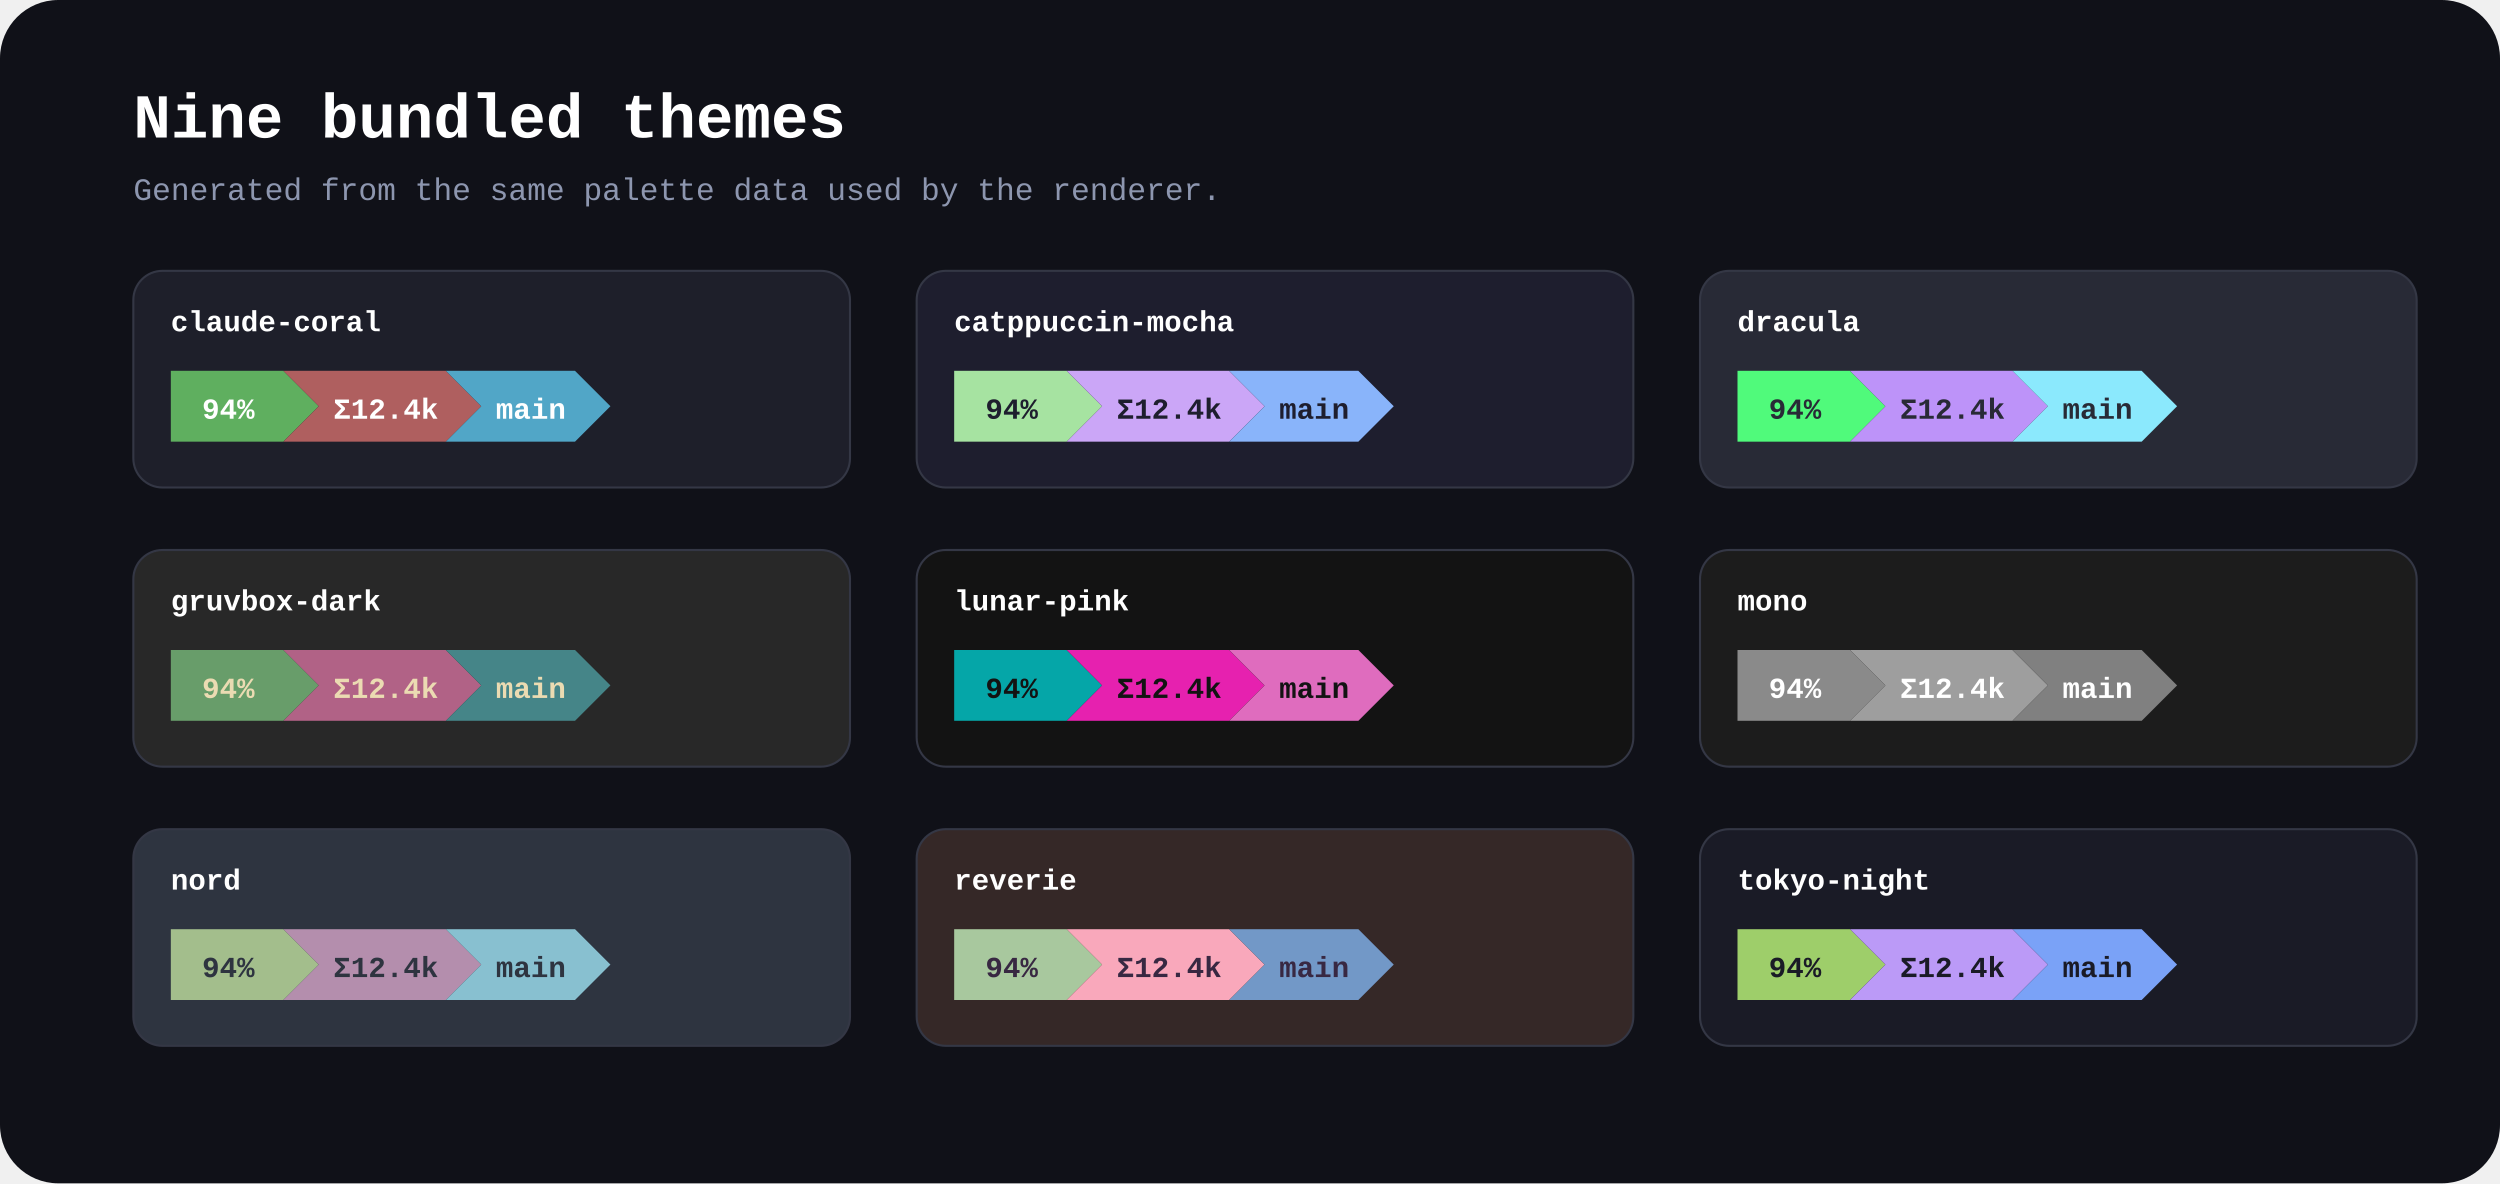
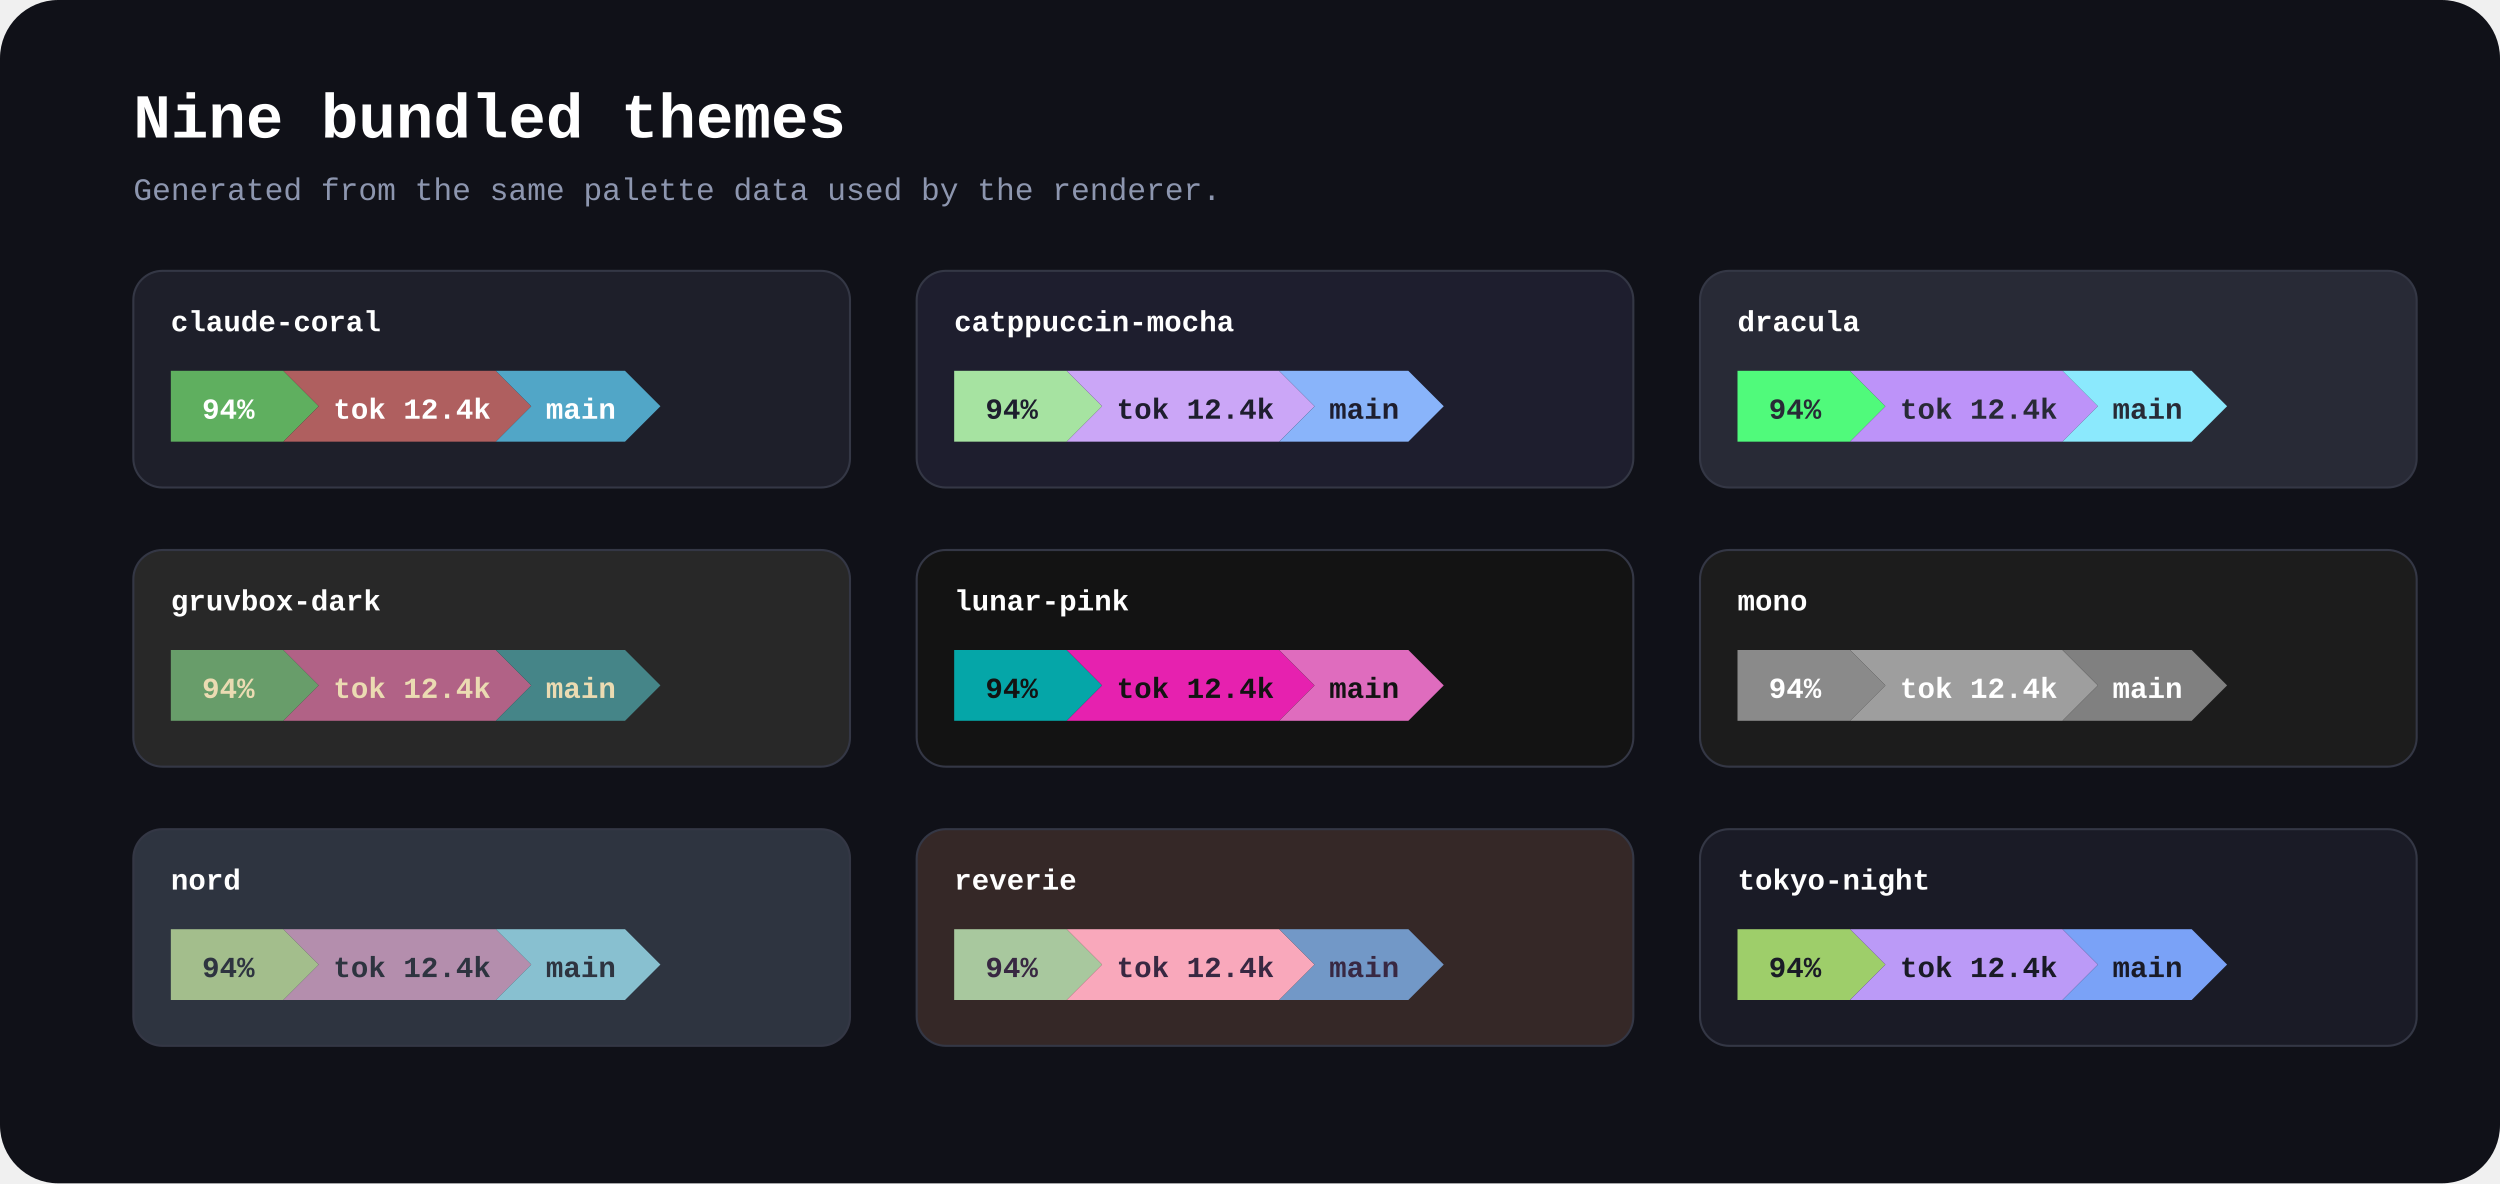
<svg xmlns="http://www.w3.org/2000/svg" width="1200" height="568" viewBox="0 0 1200 568" role="img" aria-labelledby="title desc">
  <style>
text { font-family: ui-monospace, SFMono-Regular, Menlo, Consolas, "Liberation Mono", monospace; }
</style>
  <rect width="1200" height="568" rx="28" fill="#101118" />
  <text x="64" y="66" fill="#ffffff" font-size="30" font-weight="800">Nine bundled themes</text>
  <text x="64" y="96" fill="#8d96af" font-size="15">Generated from the same palette data used by the renderer.</text>
  <rect x="64" y="130" width="344" height="104" rx="14" fill="#1e1f2a" stroke="#343745" />
  <text x="82" y="159" fill="#ffffff" font-size="14" font-weight="700">claude-coral</text>
  <path d="M 82 178 H 136 L 153 195 L 136 212 H 82 Z" fill="#5faf5f" />
  <text x="97" y="201" fill="#ffffff" font-size="14" font-weight="700">94%</text>
-   <path d="M 136 178 L 153 195 L 136 212 H 214 L 231 195 L 214 178 Z" fill="#af5f5f" />
-   <text x="160" y="201" fill="#ffffff" font-size="14" font-weight="700">Σ12.4k</text>
-   <path d="M 214 178 L 231 195 L 214 212 H 276 L 293 195 L 276 178 Z" fill="#51a6c7" />
-   <text x="238" y="201" fill="#ffffff" font-size="14" font-weight="700">main</text>
+   <path d="M 136 178 L 153 195 L 136 212 H 238 L 255 195 L 238 178 Z" fill="#af5f5f" />
+   <text x="160" y="201" fill="#ffffff" font-size="14" font-weight="700">tok 12.4k</text>
+   <path d="M 238 178 L 255 195 L 238 212 H 300 L 317 195 L 300 178 Z" fill="#51a6c7" />
+   <text x="262" y="201" fill="#ffffff" font-size="14" font-weight="700">main</text>
  <rect x="440" y="130" width="344" height="104" rx="14" fill="#1e1e2e" stroke="#343745" />
  <text x="458" y="159" fill="#ffffff" font-size="14" font-weight="700">catppuccin-mocha</text>
  <path d="M 458 178 H 512 L 529 195 L 512 212 H 458 Z" fill="#a6e3a1" />
  <text x="473" y="201" fill="#1e1e2e" font-size="14" font-weight="700">94%</text>
-   <path d="M 512 178 L 529 195 L 512 212 H 590 L 607 195 L 590 178 Z" fill="#cba6f7" />
-   <text x="536" y="201" fill="#1e1e2e" font-size="14" font-weight="700">Σ12.4k</text>
-   <path d="M 590 178 L 607 195 L 590 212 H 652 L 669 195 L 652 178 Z" fill="#89b4fa" />
-   <text x="614" y="201" fill="#1e1e2e" font-size="14" font-weight="700">main</text>
+   <path d="M 512 178 L 529 195 L 512 212 H 614 L 631 195 L 614 178 Z" fill="#cba6f7" />
+   <text x="536" y="201" fill="#1e1e2e" font-size="14" font-weight="700">tok 12.4k</text>
+   <path d="M 614 178 L 631 195 L 614 212 H 676 L 693 195 L 676 178 Z" fill="#89b4fa" />
+   <text x="638" y="201" fill="#1e1e2e" font-size="14" font-weight="700">main</text>
  <rect x="816" y="130" width="344" height="104" rx="14" fill="#282a36" stroke="#343745" />
  <text x="834" y="159" fill="#ffffff" font-size="14" font-weight="700">dracula</text>
  <path d="M 834 178 H 888 L 905 195 L 888 212 H 834 Z" fill="#50fa7b" />
  <text x="849" y="201" fill="#282a36" font-size="14" font-weight="700">94%</text>
-   <path d="M 888 178 L 905 195 L 888 212 H 966 L 983 195 L 966 178 Z" fill="#bd93f9" />
-   <text x="912" y="201" fill="#282a36" font-size="14" font-weight="700">Σ12.4k</text>
-   <path d="M 966 178 L 983 195 L 966 212 H 1028 L 1045 195 L 1028 178 Z" fill="#8be9fd" />
-   <text x="990" y="201" fill="#282a36" font-size="14" font-weight="700">main</text>
+   <path d="M 888 178 L 905 195 L 888 212 H 990 L 1007 195 L 990 178 Z" fill="#bd93f9" />
+   <text x="912" y="201" fill="#282a36" font-size="14" font-weight="700">tok 12.4k</text>
+   <path d="M 990 178 L 1007 195 L 990 212 H 1052 L 1069 195 L 1052 178 Z" fill="#8be9fd" />
+   <text x="1014" y="201" fill="#282a36" font-size="14" font-weight="700">main</text>
  <rect x="64" y="264" width="344" height="104" rx="14" fill="#282828" stroke="#343745" />
  <text x="82" y="293" fill="#ffffff" font-size="14" font-weight="700">gruvbox-dark</text>
  <path d="M 82 312 H 136 L 153 329 L 136 346 H 82 Z" fill="#689d6a" />
  <text x="97" y="335" fill="#ebdbb2" font-size="14" font-weight="700">94%</text>
-   <path d="M 136 312 L 153 329 L 136 346 H 214 L 231 329 L 214 312 Z" fill="#b16286" />
-   <text x="160" y="335" fill="#ebdbb2" font-size="14" font-weight="700">Σ12.4k</text>
-   <path d="M 214 312 L 231 329 L 214 346 H 276 L 293 329 L 276 312 Z" fill="#458588" />
-   <text x="238" y="335" fill="#ebdbb2" font-size="14" font-weight="700">main</text>
+   <path d="M 136 312 L 153 329 L 136 346 H 238 L 255 329 L 238 312 Z" fill="#b16286" />
+   <text x="160" y="335" fill="#ebdbb2" font-size="14" font-weight="700">tok 12.4k</text>
+   <path d="M 238 312 L 255 329 L 238 346 H 300 L 317 329 L 300 312 Z" fill="#458588" />
+   <text x="262" y="335" fill="#ebdbb2" font-size="14" font-weight="700">main</text>
  <rect x="440" y="264" width="344" height="104" rx="14" fill="#131313" stroke="#343745" />
  <text x="458" y="293" fill="#ffffff" font-size="14" font-weight="700">lunar-pink</text>
  <path d="M 458 312 H 512 L 529 329 L 512 346 H 458 Z" fill="#05a6a8" />
  <text x="473" y="335" fill="#131313" font-size="14" font-weight="700">94%</text>
-   <path d="M 512 312 L 529 329 L 512 346 H 590 L 607 329 L 590 312 Z" fill="#e621af" />
-   <text x="536" y="335" fill="#131313" font-size="14" font-weight="700">Σ12.4k</text>
-   <path d="M 590 312 L 607 329 L 590 346 H 652 L 669 329 L 652 312 Z" fill="#df6cbe" />
-   <text x="614" y="335" fill="#131313" font-size="14" font-weight="700">main</text>
+   <path d="M 512 312 L 529 329 L 512 346 H 614 L 631 329 L 614 312 Z" fill="#e621af" />
+   <text x="536" y="335" fill="#131313" font-size="14" font-weight="700">tok 12.4k</text>
+   <path d="M 614 312 L 631 329 L 614 346 H 676 L 693 329 L 676 312 Z" fill="#df6cbe" />
+   <text x="638" y="335" fill="#131313" font-size="14" font-weight="700">main</text>
  <rect x="816" y="264" width="344" height="104" rx="14" fill="#1c1c1c" stroke="#343745" />
  <text x="834" y="293" fill="#ffffff" font-size="14" font-weight="700">mono</text>
  <path d="M 834 312 H 888 L 905 329 L 888 346 H 834 Z" fill="#8a8a8a" />
  <text x="849" y="335" fill="#ffffff" font-size="14" font-weight="700">94%</text>
-   <path d="M 888 312 L 905 329 L 888 346 H 966 L 983 329 L 966 312 Z" fill="#9e9e9e" />
-   <text x="912" y="335" fill="#ffffff" font-size="14" font-weight="700">Σ12.4k</text>
-   <path d="M 966 312 L 983 329 L 966 346 H 1028 L 1045 329 L 1028 312 Z" fill="#808080" />
-   <text x="990" y="335" fill="#ffffff" font-size="14" font-weight="700">main</text>
+   <path d="M 888 312 L 905 329 L 888 346 H 990 L 1007 329 L 990 312 Z" fill="#9e9e9e" />
+   <text x="912" y="335" fill="#ffffff" font-size="14" font-weight="700">tok 12.4k</text>
+   <path d="M 990 312 L 1007 329 L 990 346 H 1052 L 1069 329 L 1052 312 Z" fill="#808080" />
+   <text x="1014" y="335" fill="#ffffff" font-size="14" font-weight="700">main</text>
  <rect x="64" y="398" width="344" height="104" rx="14" fill="#2e3440" stroke="#343745" />
  <text x="82" y="427" fill="#ffffff" font-size="14" font-weight="700">nord</text>
  <path d="M 82 446 H 136 L 153 463 L 136 480 H 82 Z" fill="#a3be8c" />
  <text x="97" y="469" fill="#2e3440" font-size="14" font-weight="700">94%</text>
-   <path d="M 136 446 L 153 463 L 136 480 H 214 L 231 463 L 214 446 Z" fill="#b48ead" />
-   <text x="160" y="469" fill="#2e3440" font-size="14" font-weight="700">Σ12.4k</text>
-   <path d="M 214 446 L 231 463 L 214 480 H 276 L 293 463 L 276 446 Z" fill="#88c0d0" />
-   <text x="238" y="469" fill="#2e3440" font-size="14" font-weight="700">main</text>
+   <path d="M 136 446 L 153 463 L 136 480 H 238 L 255 463 L 238 446 Z" fill="#b48ead" />
+   <text x="160" y="469" fill="#2e3440" font-size="14" font-weight="700">tok 12.4k</text>
+   <path d="M 238 446 L 255 463 L 238 480 H 300 L 317 463 L 300 446 Z" fill="#88c0d0" />
+   <text x="262" y="469" fill="#2e3440" font-size="14" font-weight="700">main</text>
  <rect x="440" y="398" width="344" height="104" rx="14" fill="#352827" stroke="#343745" />
  <text x="458" y="427" fill="#ffffff" font-size="14" font-weight="700">reverie</text>
  <path d="M 458 446 H 512 L 529 463 L 512 480 H 458 Z" fill="#a8c89e" />
  <text x="473" y="469" fill="#382842" font-size="14" font-weight="700">94%</text>
-   <path d="M 512 446 L 529 463 L 512 480 H 590 L 607 463 L 590 446 Z" fill="#f9a8bb" />
-   <text x="536" y="469" fill="#382842" font-size="14" font-weight="700">Σ12.4k</text>
-   <path d="M 590 446 L 607 463 L 590 480 H 652 L 669 463 L 652 446 Z" fill="#7298c7" />
-   <text x="614" y="469" fill="#382842" font-size="14" font-weight="700">main</text>
+   <path d="M 512 446 L 529 463 L 512 480 H 614 L 631 463 L 614 446 Z" fill="#f9a8bb" />
+   <text x="536" y="469" fill="#382842" font-size="14" font-weight="700">tok 12.4k</text>
+   <path d="M 614 446 L 631 463 L 614 480 H 676 L 693 463 L 676 446 Z" fill="#7298c7" />
+   <text x="638" y="469" fill="#382842" font-size="14" font-weight="700">main</text>
  <rect x="816" y="398" width="344" height="104" rx="14" fill="#1a1b26" stroke="#343745" />
  <text x="834" y="427" fill="#ffffff" font-size="14" font-weight="700">tokyo-night</text>
  <path d="M 834 446 H 888 L 905 463 L 888 480 H 834 Z" fill="#9ece6a" />
  <text x="849" y="469" fill="#1a1b26" font-size="14" font-weight="700">94%</text>
-   <path d="M 888 446 L 905 463 L 888 480 H 966 L 983 463 L 966 446 Z" fill="#bb9af7" />
-   <text x="912" y="469" fill="#1a1b26" font-size="14" font-weight="700">Σ12.4k</text>
-   <path d="M 966 446 L 983 463 L 966 480 H 1028 L 1045 463 L 1028 446 Z" fill="#7aa2f7" />
-   <text x="990" y="469" fill="#1a1b26" font-size="14" font-weight="700">main</text>
+   <path d="M 888 446 L 905 463 L 888 480 H 990 L 1007 463 L 990 446 Z" fill="#bb9af7" />
+   <text x="912" y="469" fill="#1a1b26" font-size="14" font-weight="700">tok 12.4k</text>
+   <path d="M 990 446 L 1007 463 L 990 480 H 1052 L 1069 463 L 1052 446 Z" fill="#7aa2f7" />
+   <text x="1014" y="469" fill="#1a1b26" font-size="14" font-weight="700">main</text>
</svg>
